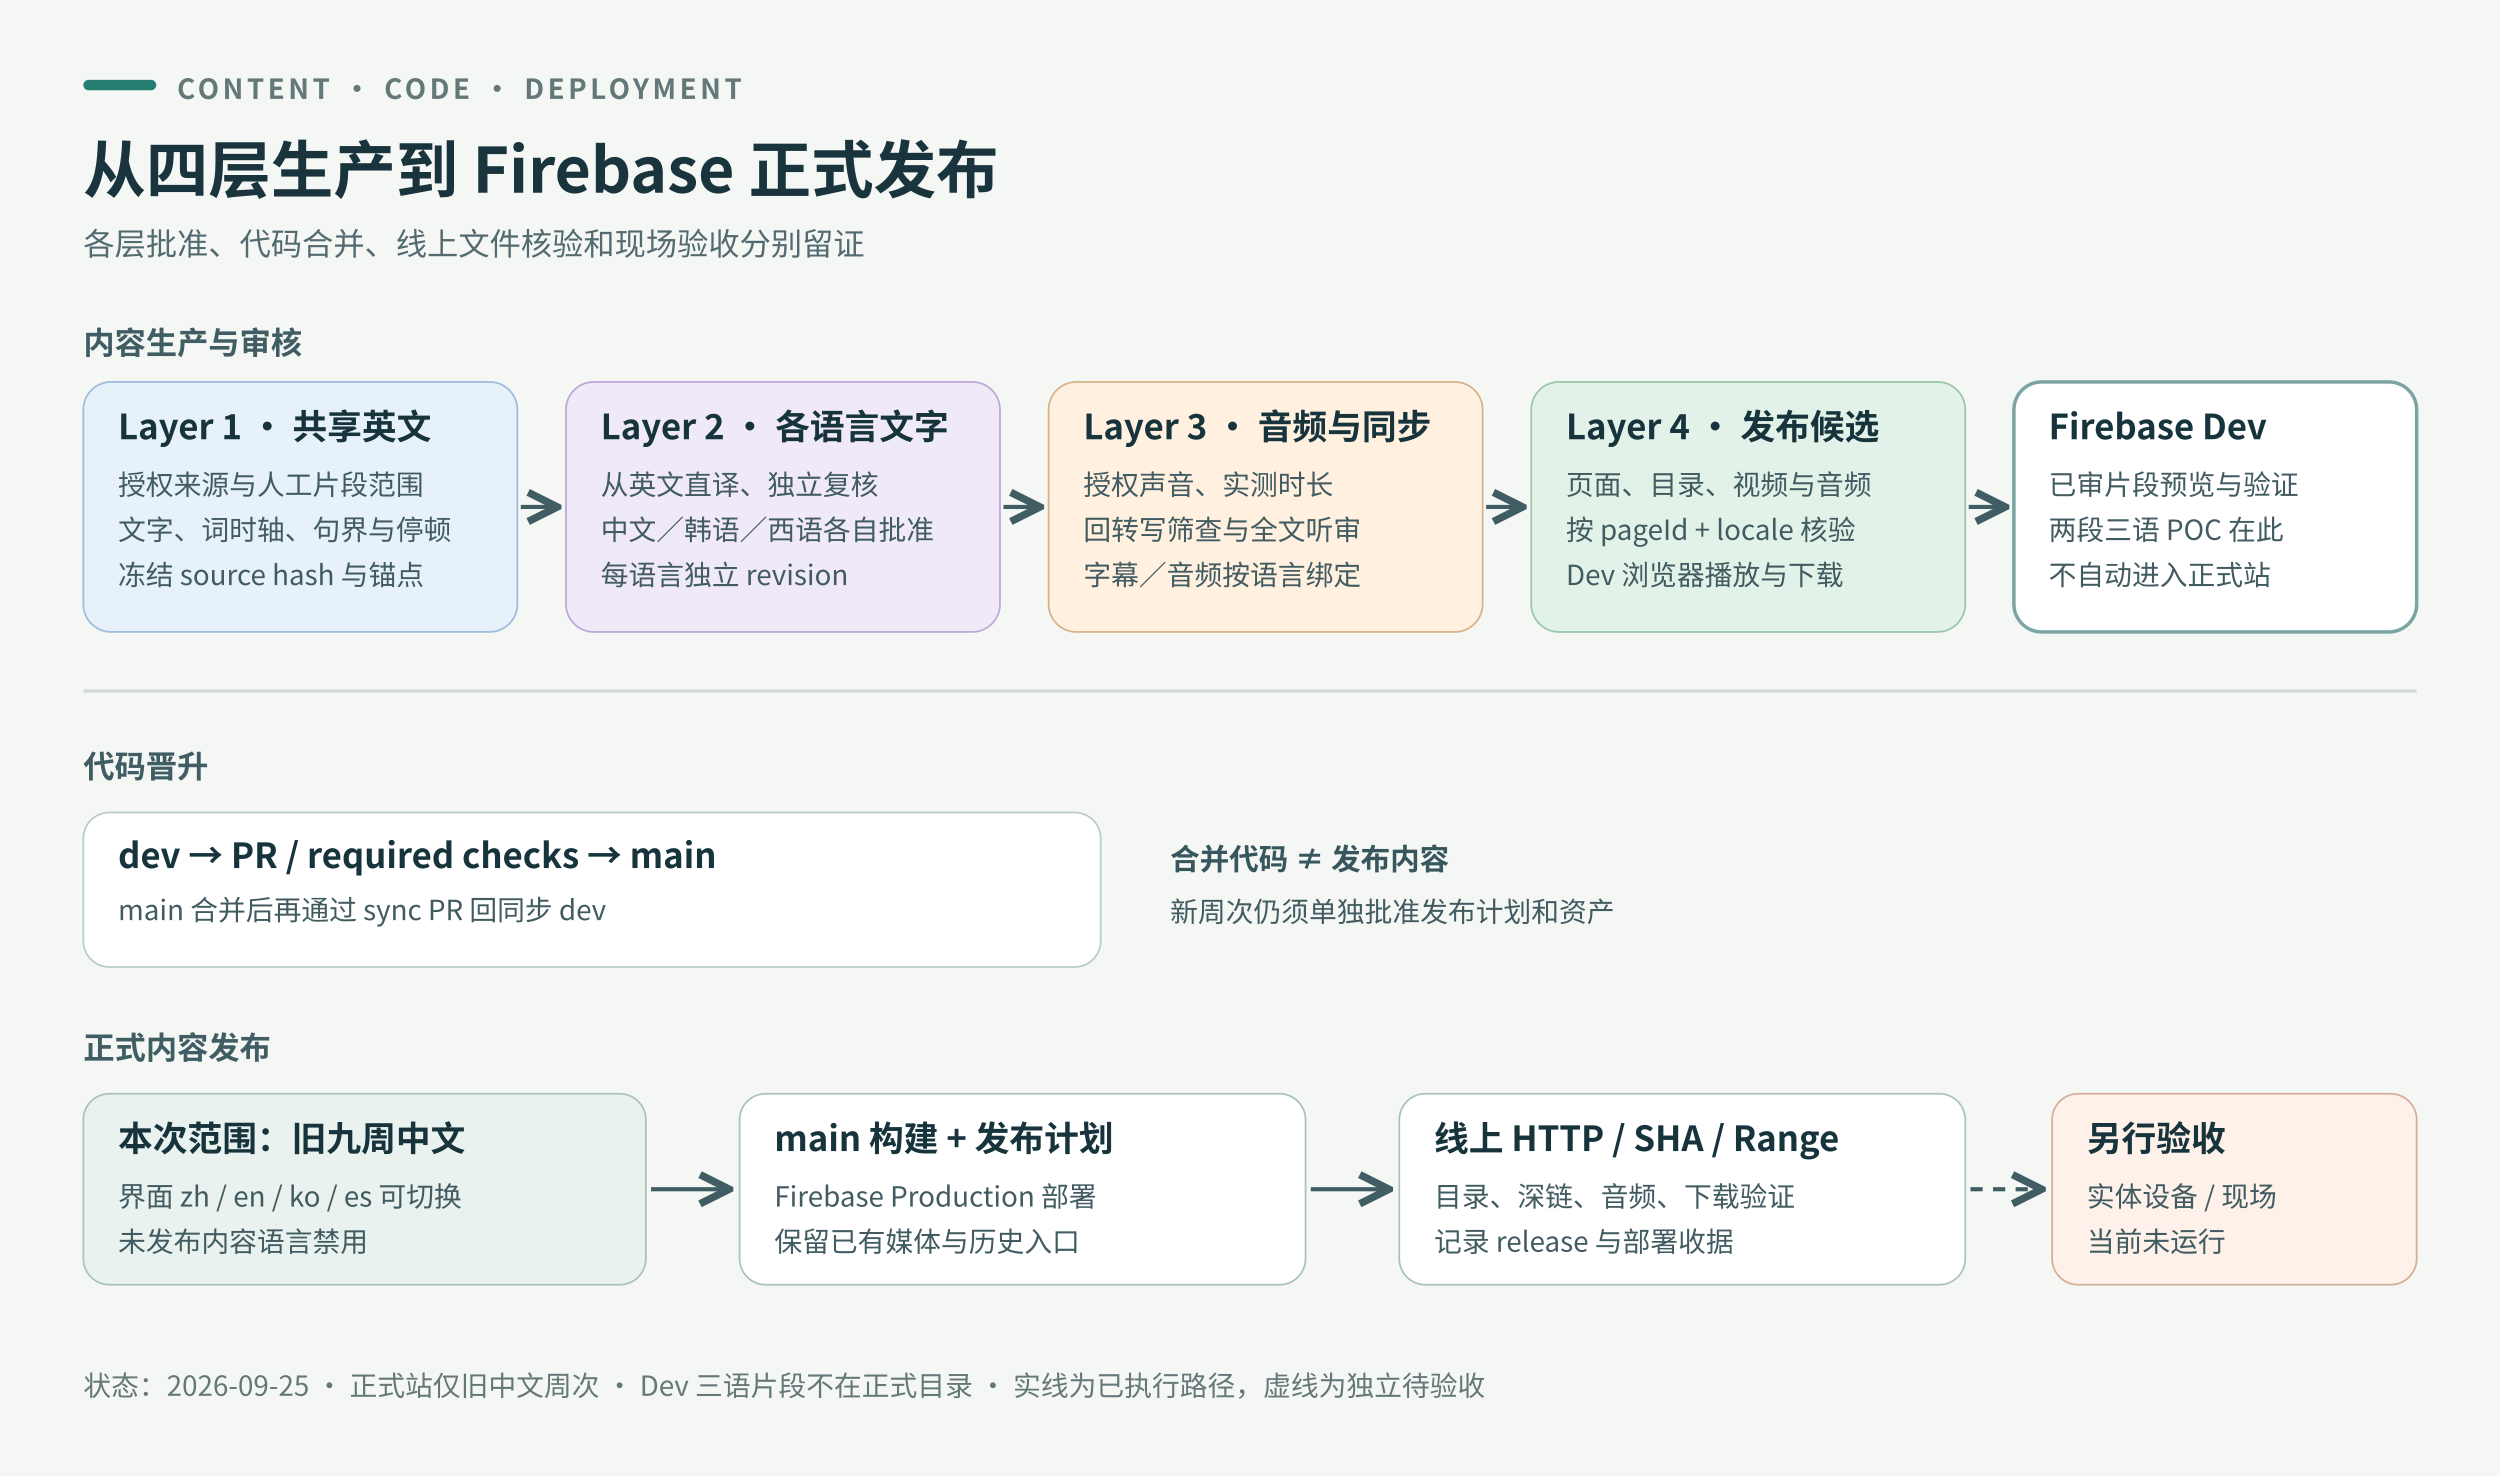
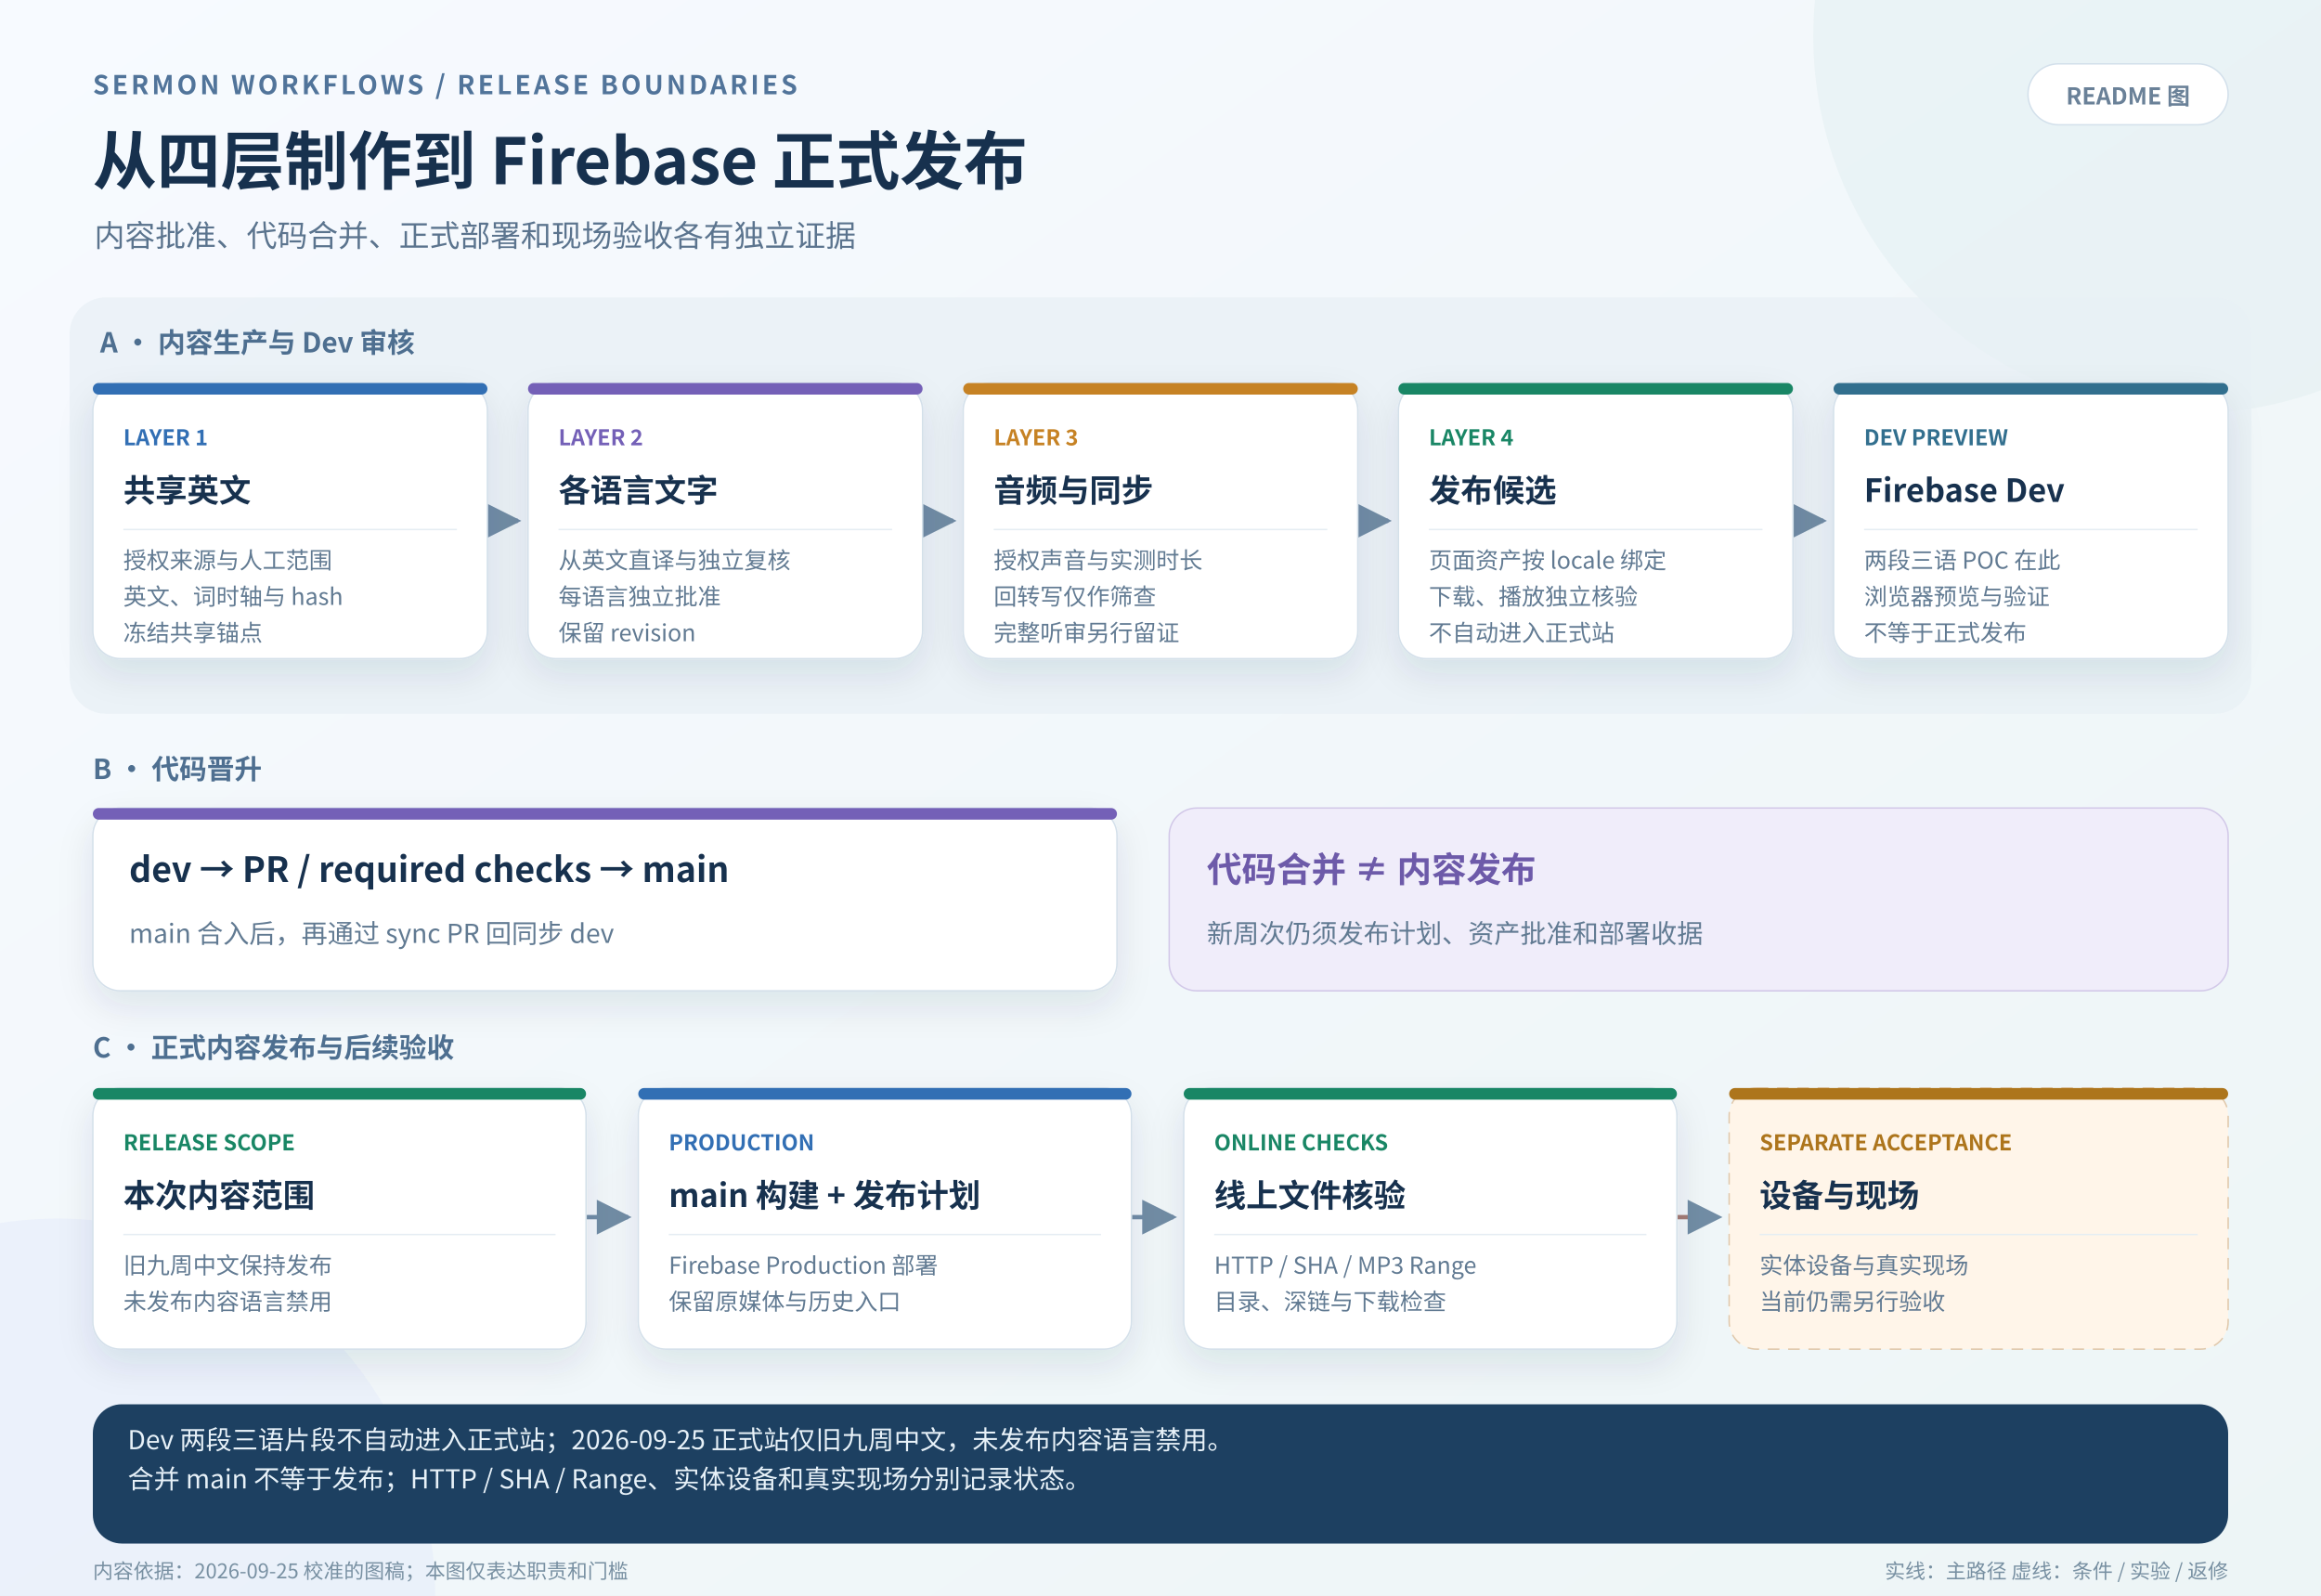
- <svg xmlns="http://www.w3.org/2000/svg" width="1440" height="850" viewBox="0 0 1440 850" role="img" aria-labelledby="title desc">
+ <svg xmlns="http://www.w3.org/2000/svg" width="1600" height="1100" viewBox="0 0 1600 1100" role="img" aria-labelledby="title description">
  <defs>
-     <marker id="arrow" markerWidth="9" markerHeight="9" refX="8" refY="4.5" orient="auto">
-       <path d="M1 1 8 4.5 1 8" fill="none" stroke="#405D64" stroke-width="1.8" />
+     <linearGradient id="canvas" x1="0" y1="0" x2="1" y2="1">
+       <stop offset="0" stop-color="#f7faff" />
+       <stop offset="1" stop-color="#edf5f6" />
+     </linearGradient>
+     <filter id="card-shadow" x="-15%" y="-25%" width="130%" height="155%">
+       <feDropShadow dx="0" dy="10" stdDeviation="12" flood-color="#173452" flood-opacity="0.10" />
+     </filter>
+     <marker id="arrow" viewBox="0 0 10 10" refX="9" refY="5" markerWidth="8" markerHeight="8" orient="auto">
+       <path d="M0 0 L10 5 L0 10 Z" fill="#718da5" />
    </marker>
  </defs>
-   <style>
-     text { font-family: "PingFang SC", "Noto Sans CJK SC", "Microsoft YaHei", Arial, sans-serif; }
-     .title { fill:#19343D; font-size:36px; font-weight:700; }
-     .sub { fill:#526A70; font-size:18px; }
-     .lane { fill:#405D64; font-size:18px; font-weight:700; }
-     .head { fill:#17343D; font-size:20px; font-weight:700; }
-     .body { fill:#415B61; font-size:16px; }
-     .note { fill:#38565E; font-size:17px; font-weight:600; }
-   </style>
-   <rect width="1440" height="850" fill="#F5F7F4" />
-   <rect x="48" y="46" width="42" height="6" rx="3" fill="#267D72" />
-   <text x="102" y="57" fill="#64787A" font-size="16" font-weight="700" letter-spacing="2">CONTENT · CODE · DEPLOYMENT</text>
-   <text x="48" y="111" class="title">从四层生产到 Firebase 正式发布</text>
-   <text x="48" y="147" class="sub">各层批准、代码合并、线上文件核验和现场验收分别留证</text>
-   <text x="48" y="204" class="lane">内容生产与审核</text>
-   <rect x="48" y="220" width="250" height="144" rx="16" fill="#E7F1FA" stroke="#9CBBDD" />
-   <text x="68" y="253" class="head">Layer 1 · 共享英文</text>
-   <text x="68" y="285" class="body">授权来源与人工片段范围</text>
-   <text x="68" y="311" class="body">文字、词时轴、句界与停顿</text>
-   <text x="68" y="337" class="body">冻结 source hash 与锚点</text>
-   <path d="M300 292 H321" stroke="#405D64" stroke-width="2.4" marker-end="url(#arrow)" />
-   <rect x="326" y="220" width="250" height="144" rx="16" fill="#F0EAF8" stroke="#BCA6D8" />
-   <text x="346" y="253" class="head">Layer 2 · 各语言文字</text>
-   <text x="346" y="285" class="body">从英文直译、独立复核</text>
-   <text x="346" y="311" class="body">中文／韩语／西语各自批准</text>
-   <text x="346" y="337" class="body">每语言独立 revision</text>
-   <path d="M578 292 H599" stroke="#405D64" stroke-width="2.4" marker-end="url(#arrow)" />
-   <rect x="604" y="220" width="250" height="144" rx="16" fill="#FFF0DF" stroke="#D7B187" />
-   <text x="624" y="253" class="head">Layer 3 · 音频与同步</text>
-   <text x="624" y="285" class="body">授权声音、实测时长</text>
-   <text x="624" y="311" class="body">回转写筛查与全文听审</text>
-   <text x="624" y="337" class="body">字幕／音频按语言绑定</text>
-   <path d="M856 292 H877" stroke="#405D64" stroke-width="2.4" marker-end="url(#arrow)" />
-   <rect x="882" y="220" width="250" height="144" rx="16" fill="#E3F2E9" stroke="#99C6A9" />
-   <text x="902" y="253" class="head">Layer 4 · 发布候选</text>
-   <text x="902" y="285" class="body">页面、目录、视频与音频</text>
-   <text x="902" y="311" class="body">按 pageId + locale 核验</text>
-   <text x="902" y="337" class="body">Dev 浏览器播放与下载</text>
-   <path d="M1134 292 H1155" stroke="#405D64" stroke-width="2.4" marker-end="url(#arrow)" />
-   <rect x="1160" y="220" width="232" height="144" rx="16" fill="#FFFFFF" stroke="#79A5A2" stroke-width="2" />
-   <text x="1180" y="253" class="head">Firebase Dev</text>
-   <text x="1180" y="285" class="body">已审片段预览与验证</text>
-   <text x="1180" y="311" class="body">两段三语 POC 在此</text>
-   <text x="1180" y="337" class="body">不自动进入正式站</text>
-   <path d="M48 398 H1392" stroke="#D3DDD8" stroke-width="2" />
-   <text x="48" y="448" class="lane">代码晋升</text>
-   <rect x="48" y="468" width="586" height="89" rx="15" fill="#FFFFFF" stroke="#B7CCC7" />
-   <text x="68" y="500" class="head">dev → PR / required checks → main</text>
-   <text x="68" y="530" class="body">main 合并后再通过 sync PR 回同步 dev</text>
-   <text x="674" y="501" class="note">合并代码 ≠ 发布内容</text>
-   <text x="674" y="531" class="body">新周次仍须单独批准发布计划和资产</text>
-   <text x="48" y="610" class="lane">正式内容发布</text>
-   <rect x="48" y="630" width="324" height="110" rx="15" fill="#EAF2EF" stroke="#A8C3B6" />
-   <text x="68" y="663" class="head">本次范围：旧九周中文</text>
-   <text x="68" y="695" class="body">界面 zh / en / ko / es 可切换</text>
-   <text x="68" y="721" class="body">未发布内容语言禁用</text>
-   <path d="M375 685 H420" stroke="#405D64" stroke-width="2.4" marker-end="url(#arrow)" />
-   <rect x="426" y="630" width="326" height="110" rx="15" fill="#FFFFFF" stroke="#A8C3B6" />
-   <text x="446" y="663" class="head">main 构建 + 发布计划</text>
-   <text x="446" y="695" class="body">Firebase Production 部署</text>
-   <text x="446" y="721" class="body">保留已有媒体与历史入口</text>
-   <path d="M755 685 H800" stroke="#405D64" stroke-width="2.4" marker-end="url(#arrow)" />
-   <rect x="806" y="630" width="326" height="110" rx="15" fill="#FFFFFF" stroke="#A8C3B6" />
-   <text x="826" y="663" class="head">线上 HTTP / SHA / Range</text>
-   <text x="826" y="695" class="body">目录、深链、音频、下载验证</text>
-   <text x="826" y="721" class="body">记录 release 与部署收据</text>
-   <path d="M1135 685 H1176" stroke="#405D64" stroke-width="2.4" stroke-dasharray="7 6" marker-end="url(#arrow)" />
-   <rect x="1182" y="630" width="210" height="110" rx="15" fill="#FDF1E9" stroke="#D4AD98" />
-   <text x="1202" y="663" class="head">另行验收</text>
-   <text x="1202" y="695" class="body">实体设备 / 现场</text>
-   <text x="1202" y="721" class="body">当前未运行</text>
-   <text x="48" y="804" fill="#64787A" font-size="16">状态：2026-09-25 · 正式站仅旧中文周次 · Dev 三语片段不在正式目录 · 实线为已执行路径，虚线为独立待验收</text>
+   <style>text{font-family:-apple-system,BlinkMacSystemFont,'PingFang SC','Noto Sans CJK SC','Microsoft YaHei',sans-serif;font-variant-ligatures:none}</style>
+   <rect x="0" y="0" width="1600" height="1100" rx="0" fill="url(#canvas)" stroke="none" />
+   <circle cx="1510" cy="25" r="260" fill="#dcebed" opacity="0.4" />
+   <circle cx="40" cy="1100" r="260" fill="#e2e9fa" opacity="0.45" />
+   <text x="64" y="65" font-size="18" font-weight="700" fill="#51749a" text-anchor="start" letter-spacing="2">SERMON WORKFLOWS  /  RELEASE BOUNDARIES</text>
+   <text x="64" y="127" font-size="44" font-weight="750" fill="#17314e" text-anchor="start">从四层制作到 Firebase 正式发布</text>
+   <text x="65" y="170" font-size="21" font-weight="400" fill="#5b748e" text-anchor="start">内容批准、代码合并、正式部署和现场验收各有独立证据</text>
+   <rect x="1398" y="44" width="138" height="42" rx="21" fill="#ffffff" stroke="#d3e0eb" />
+   <text x="1467" y="72" font-size="16" font-weight="650" fill="#6a8198" text-anchor="middle">README 图</text>
+   <rect x="48" y="205" width="1504" height="287" rx="25" fill="#e8f0f5" stroke="none" opacity="0.74" />
+   <text x="69" y="243" font-size="19" font-weight="700" fill="#4e6f90" text-anchor="start">A · 内容生产与 Dev 审核</text>
+   <path d="M336 359 H357" fill="none" stroke="#718da5" stroke-width="3" stroke-dasharray="none" marker-end="url(#arrow)" />
+   <path d="M636 359 H657" fill="none" stroke="#718da5" stroke-width="3" stroke-dasharray="none" marker-end="url(#arrow)" />
+   <path d="M936 359 H957" fill="none" stroke="#718da5" stroke-width="3" stroke-dasharray="none" marker-end="url(#arrow)" />
+   <path d="M1236 359 H1257" fill="none" stroke="#718da5" stroke-width="3" stroke-dasharray="none" marker-end="url(#arrow)" />
+   <rect x="64" y="264" width="272" height="190" rx="19" fill="#ffffff" stroke="#d4e0ea" filter="url(#card-shadow)" />
+   <rect x="64" y="264" width="272" height="8" rx="4" fill="#326fb4" stroke="none" />
+   <text x="85" y="307" font-size="15" font-weight="750" fill="#326fb4" text-anchor="start">LAYER 1</text>
+   <text x="85" y="346" font-size="22" font-weight="700" fill="#17314e" text-anchor="start">共享英文</text>
+   <path d="M85 365 H315" stroke="#e5edf3" />
+   <text x="85" y="392" font-size="16" font-weight="400" fill="#617a92" text-anchor="start">授权来源与人工范围</text>
+   <text x="85" y="417" font-size="16" font-weight="400" fill="#617a92" text-anchor="start">英文、词时轴与 hash</text>
+   <text x="85" y="442" font-size="16" font-weight="400" fill="#617a92" text-anchor="start">冻结共享锚点</text>
+   <rect x="364" y="264" width="272" height="190" rx="19" fill="#ffffff" stroke="#d4e0ea" filter="url(#card-shadow)" />
+   <rect x="364" y="264" width="272" height="8" rx="4" fill="#7460b7" stroke="none" />
+   <text x="385" y="307" font-size="15" font-weight="750" fill="#7460b7" text-anchor="start">LAYER 2</text>
+   <text x="385" y="346" font-size="22" font-weight="700" fill="#17314e" text-anchor="start">各语言文字</text>
+   <path d="M385 365 H615" stroke="#e5edf3" />
+   <text x="385" y="392" font-size="16" font-weight="400" fill="#617a92" text-anchor="start">从英文直译与独立复核</text>
+   <text x="385" y="417" font-size="16" font-weight="400" fill="#617a92" text-anchor="start">每语言独立批准</text>
+   <text x="385" y="442" font-size="16" font-weight="400" fill="#617a92" text-anchor="start">保留 revision</text>
+   <rect x="664" y="264" width="272" height="190" rx="19" fill="#ffffff" stroke="#d4e0ea" filter="url(#card-shadow)" />
+   <rect x="664" y="264" width="272" height="8" rx="4" fill="#c68224" stroke="none" />
+   <text x="685" y="307" font-size="15" font-weight="750" fill="#c68224" text-anchor="start">LAYER 3</text>
+   <text x="685" y="346" font-size="22" font-weight="700" fill="#17314e" text-anchor="start">音频与同步</text>
+   <path d="M685 365 H915" stroke="#e5edf3" />
+   <text x="685" y="392" font-size="16" font-weight="400" fill="#617a92" text-anchor="start">授权声音与实测时长</text>
+   <text x="685" y="417" font-size="16" font-weight="400" fill="#617a92" text-anchor="start">回转写仅作筛查</text>
+   <text x="685" y="442" font-size="16" font-weight="400" fill="#617a92" text-anchor="start">完整听审另行留证</text>
+   <rect x="964" y="264" width="272" height="190" rx="19" fill="#ffffff" stroke="#d4e0ea" filter="url(#card-shadow)" />
+   <rect x="964" y="264" width="272" height="8" rx="4" fill="#198665" stroke="none" />
+   <text x="985" y="307" font-size="15" font-weight="750" fill="#198665" text-anchor="start">LAYER 4</text>
+   <text x="985" y="346" font-size="22" font-weight="700" fill="#17314e" text-anchor="start">发布候选</text>
+   <path d="M985 365 H1215" stroke="#e5edf3" />
+   <text x="985" y="392" font-size="16" font-weight="400" fill="#617a92" text-anchor="start">页面资产按 locale 绑定</text>
+   <text x="985" y="417" font-size="16" font-weight="400" fill="#617a92" text-anchor="start">下载、播放独立核验</text>
+   <text x="985" y="442" font-size="16" font-weight="400" fill="#617a92" text-anchor="start">不自动进入正式站</text>
+   <rect x="1264" y="264" width="272" height="190" rx="19" fill="#ffffff" stroke="#d4e0ea" filter="url(#card-shadow)" />
+   <rect x="1264" y="264" width="272" height="8" rx="4" fill="#326f8e" stroke="none" />
+   <text x="1285" y="307" font-size="15" font-weight="750" fill="#326f8e" text-anchor="start">DEV PREVIEW</text>
+   <text x="1285" y="346" font-size="22" font-weight="700" fill="#17314e" text-anchor="start">Firebase Dev</text>
+   <path d="M1285 365 H1515" stroke="#e5edf3" />
+   <text x="1285" y="392" font-size="16" font-weight="400" fill="#617a92" text-anchor="start">两段三语 POC 在此</text>
+   <text x="1285" y="417" font-size="16" font-weight="400" fill="#617a92" text-anchor="start">浏览器预览与验证</text>
+   <text x="1285" y="442" font-size="16" font-weight="400" fill="#617a92" text-anchor="start">不等于正式发布</text>
+   <text x="64" y="537" font-size="19" font-weight="700" fill="#4e6f90" text-anchor="start">B · 代码晋升</text>
+   <rect x="64" y="557" width="706" height="126" rx="19" fill="#ffffff" stroke="#d4e0ea" filter="url(#card-shadow)" />
+   <rect x="64" y="557" width="706" height="8" rx="4" fill="#7460b7" stroke="none" />
+   <text x="89" y="608" font-size="24" font-weight="700" fill="#17314e" text-anchor="start">dev → PR / required checks → main</text>
+   <text x="89" y="650" font-size="18" font-weight="400" fill="#617a92" text-anchor="start">main 合入后，再通过 sync PR 回同步 dev</text>
+   <rect x="806" y="557" width="730" height="126" rx="19" fill="#f0edfa" stroke="#d2c8e8" />
+   <text x="832" y="608" font-size="24" font-weight="700" fill="#6d5aa9" text-anchor="start">代码合并 ≠ 内容发布</text>
+   <text x="832" y="650" font-size="18" font-weight="400" fill="#617a92" text-anchor="start">新周次仍须发布计划、资产批准和部署收据</text>
+   <text x="64" y="729" font-size="19" font-weight="700" fill="#4e6f90" text-anchor="start">C · 正式内容发布与后续验收</text>
+   <path d="M404 839 H433" fill="none" stroke="#718da5" stroke-width="3" stroke-dasharray="none" marker-end="url(#arrow)" />
+   <path d="M780 839 H809" fill="none" stroke="#718da5" stroke-width="3" stroke-dasharray="none" marker-end="url(#arrow)" />
+   <path d="M1156 839 H1185" fill="none" stroke="#a47c74" stroke-width="3" stroke-dasharray="8 8" marker-end="url(#arrow)" />
+   <rect x="64" y="750" width="340" height="180" rx="19" fill="#ffffff" stroke="#d4e0ea" filter="url(#card-shadow)" />
+   <rect x="64" y="750" width="340" height="8" rx="4" fill="#198665" stroke="none" />
+   <text x="85" y="793" font-size="15" font-weight="750" fill="#198665" text-anchor="start">RELEASE SCOPE</text>
+   <text x="85" y="832" font-size="22" font-weight="700" fill="#17314e" text-anchor="start">本次内容范围</text>
+   <path d="M85 851 H383" stroke="#e5edf3" />
+   <text x="85" y="878" font-size="16" font-weight="400" fill="#617a92" text-anchor="start">旧九周中文保持发布</text>
+   <text x="85" y="903" font-size="16" font-weight="400" fill="#617a92" text-anchor="start">未发布内容语言禁用</text>
+   <rect x="440" y="750" width="340" height="180" rx="19" fill="#ffffff" stroke="#d4e0ea" filter="url(#card-shadow)" />
+   <rect x="440" y="750" width="340" height="8" rx="4" fill="#326fb4" stroke="none" />
+   <text x="461" y="793" font-size="15" font-weight="750" fill="#326fb4" text-anchor="start">PRODUCTION</text>
+   <text x="461" y="832" font-size="22" font-weight="700" fill="#17314e" text-anchor="start">main 构建 + 发布计划</text>
+   <path d="M461 851 H759" stroke="#e5edf3" />
+   <text x="461" y="878" font-size="16" font-weight="400" fill="#617a92" text-anchor="start">Firebase Production 部署</text>
+   <text x="461" y="903" font-size="16" font-weight="400" fill="#617a92" text-anchor="start">保留原媒体与历史入口</text>
+   <rect x="816" y="750" width="340" height="180" rx="19" fill="#ffffff" stroke="#d4e0ea" filter="url(#card-shadow)" />
+   <rect x="816" y="750" width="340" height="8" rx="4" fill="#198665" stroke="none" />
+   <text x="837" y="793" font-size="15" font-weight="750" fill="#198665" text-anchor="start">ONLINE CHECKS</text>
+   <text x="837" y="832" font-size="22" font-weight="700" fill="#17314e" text-anchor="start">线上文件核验</text>
+   <path d="M837 851 H1135" stroke="#e5edf3" />
+   <text x="837" y="878" font-size="16" font-weight="400" fill="#617a92" text-anchor="start">HTTP / SHA / MP3 Range</text>
+   <text x="837" y="903" font-size="16" font-weight="400" fill="#617a92" text-anchor="start">目录、深链与下载检查</text>
+   <rect x="1192" y="750" width="344" height="180" rx="19" fill="#fff5e9" stroke="#e0c8ab" stroke-dasharray="8 6" />
+   <rect x="1192" y="750" width="344" height="8" rx="4" fill="#ad751c" stroke="none" />
+   <text x="1213" y="793" font-size="15" font-weight="750" fill="#ad751c" text-anchor="start">SEPARATE ACCEPTANCE</text>
+   <text x="1213" y="832" font-size="22" font-weight="700" fill="#17314e" text-anchor="start">设备与现场</text>
+   <path d="M1213 851 H1515" stroke="#e5edf3" />
+   <text x="1213" y="878" font-size="16" font-weight="400" fill="#617a92" text-anchor="start">实体设备与真实现场</text>
+   <text x="1213" y="903" font-size="16" font-weight="400" fill="#617a92" text-anchor="start">当前仍需另行验收</text>
+   <rect x="64" y="968" width="1472" height="96" rx="20" fill="#1d4061" stroke="none" />
+   <text x="88" y="999" font-size="18" font-weight="500" fill="#e7f1f8" text-anchor="start">Dev 两段三语片段不自动进入正式站；2026-09-25 正式站仅旧九周中文，未发布内容语言禁用。</text>
+   <text x="88" y="1026" font-size="18" font-weight="500" fill="#e7f1f8" text-anchor="start">合并 main 不等于发布；HTTP / SHA / Range、实体设备和真实现场分别记录状态。</text>
+   <text x="64" y="1088" font-size="14" font-weight="400" fill="#7890a2" text-anchor="start">内容依据：2026-09-25 校准的图稿；本图仅表达职责和门槛</text>
+   <text x="1536" y="1088" font-size="14" font-weight="400" fill="#7890a2" text-anchor="end">实线：主路径    虚线：条件 / 实验 / 返修</text>
</svg>
